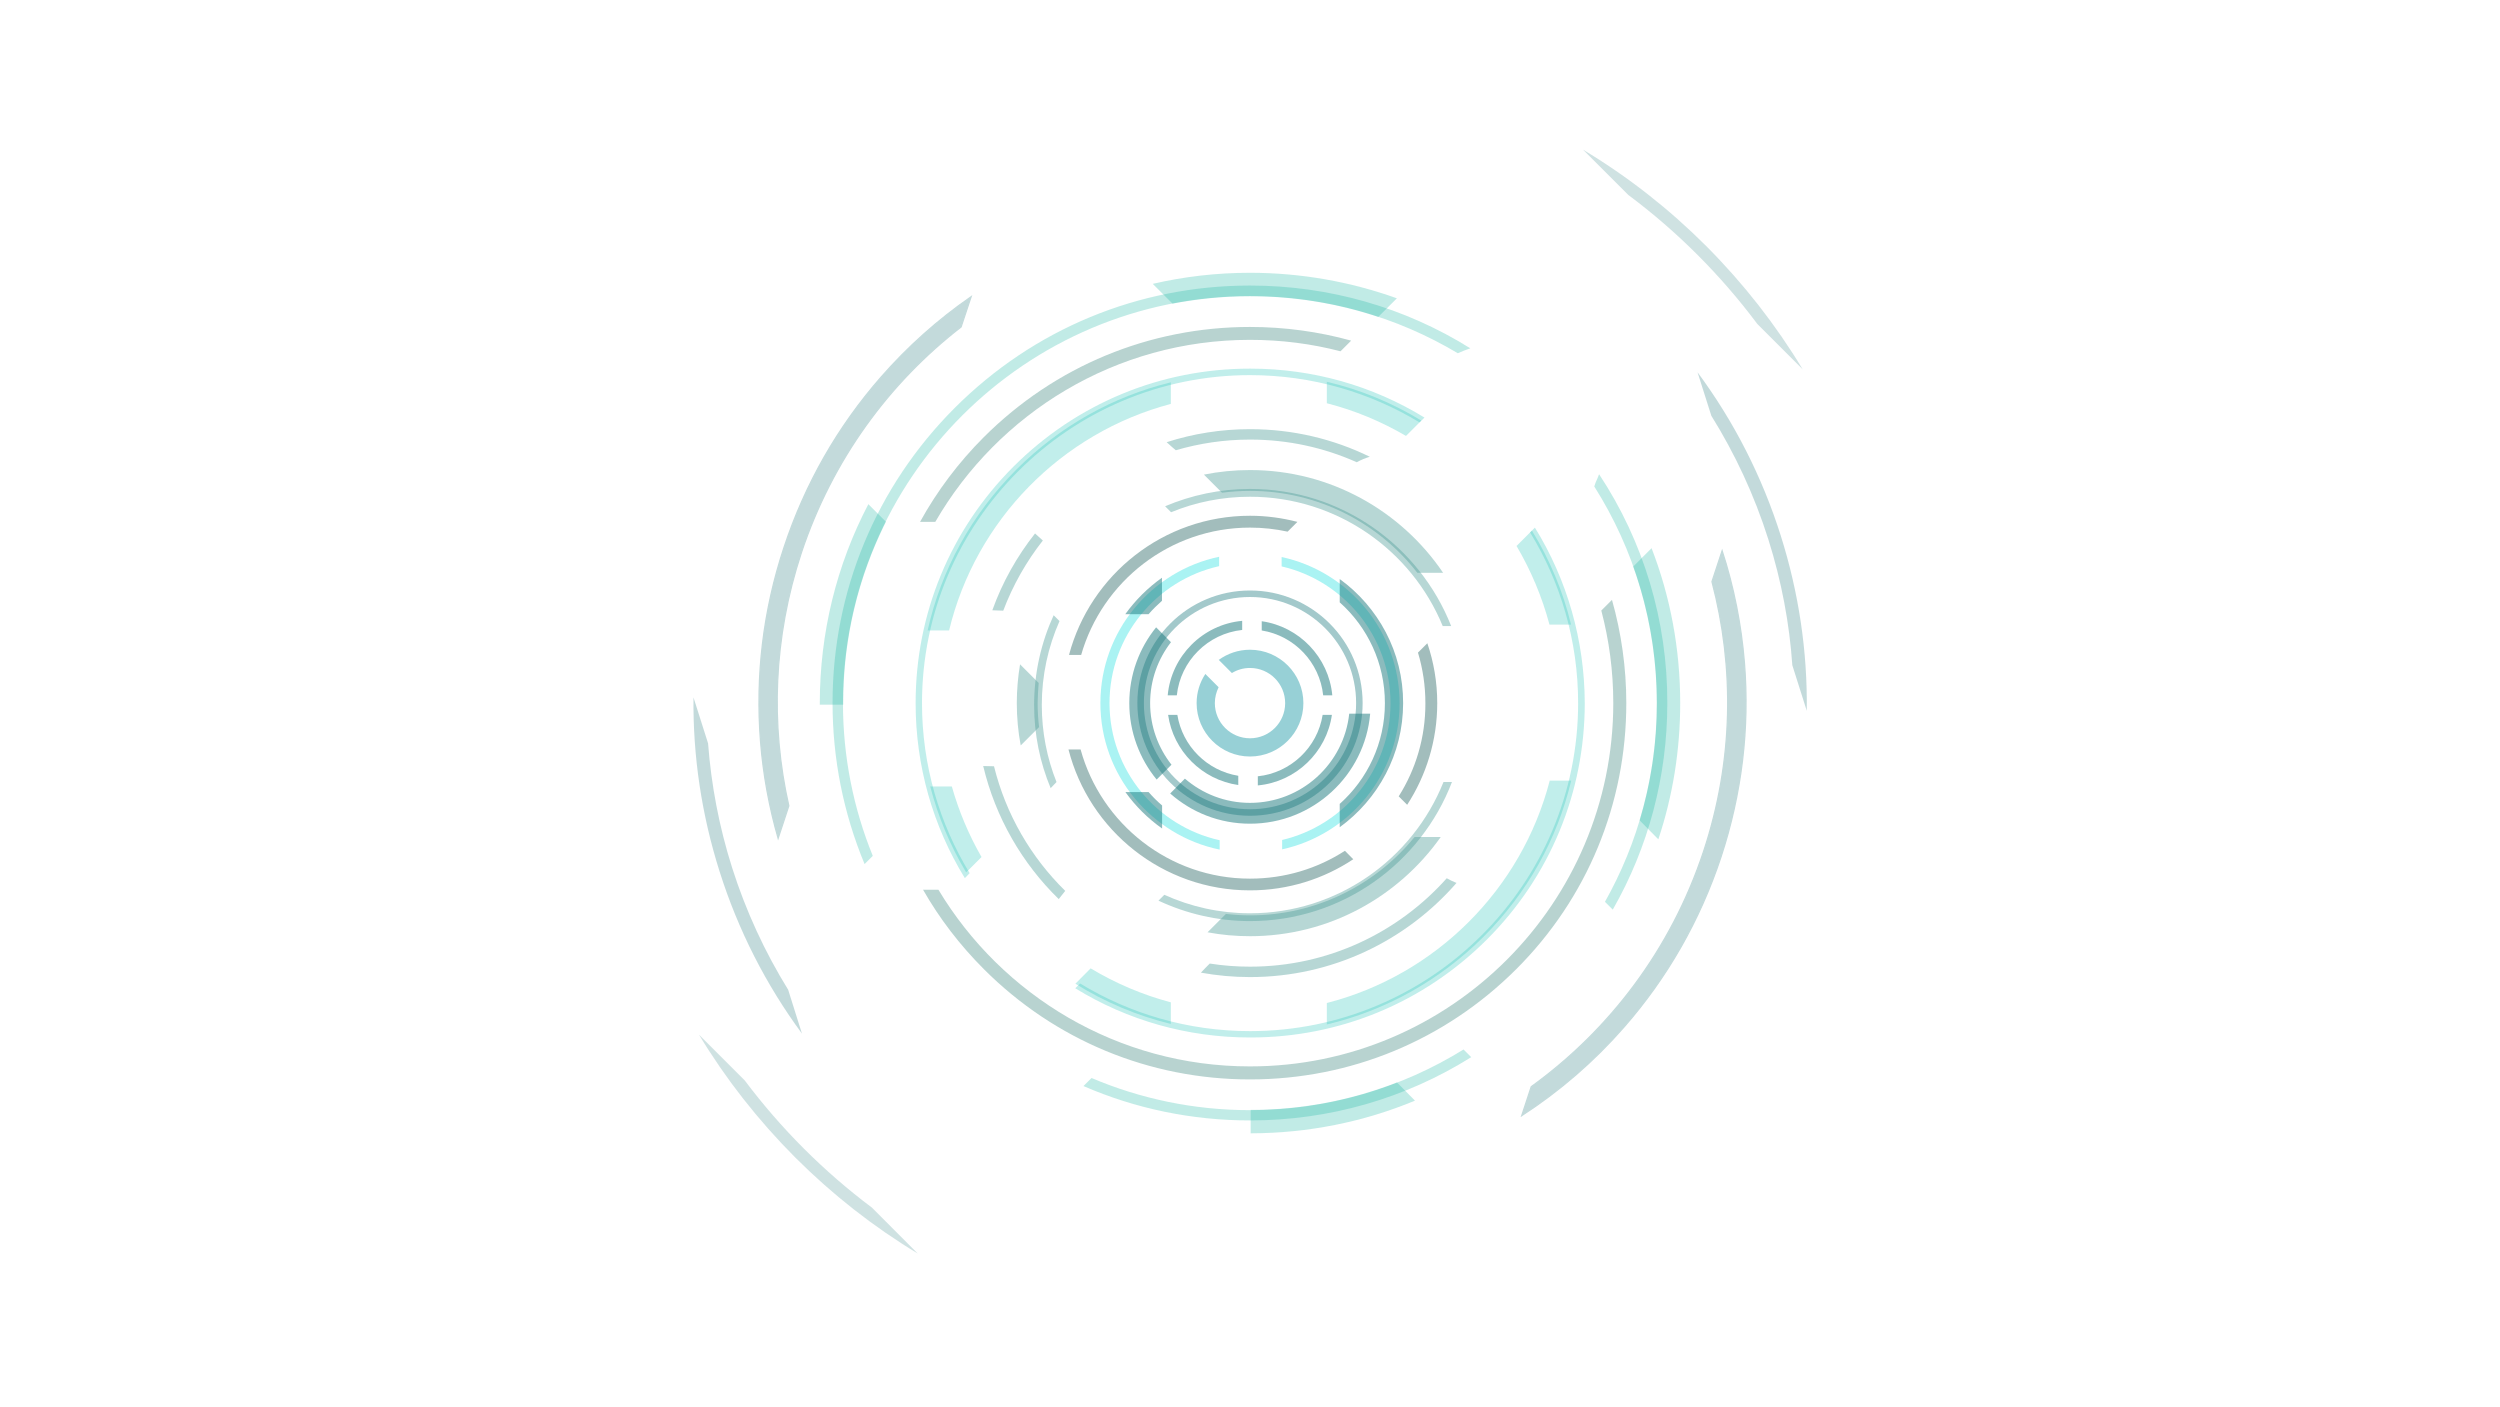
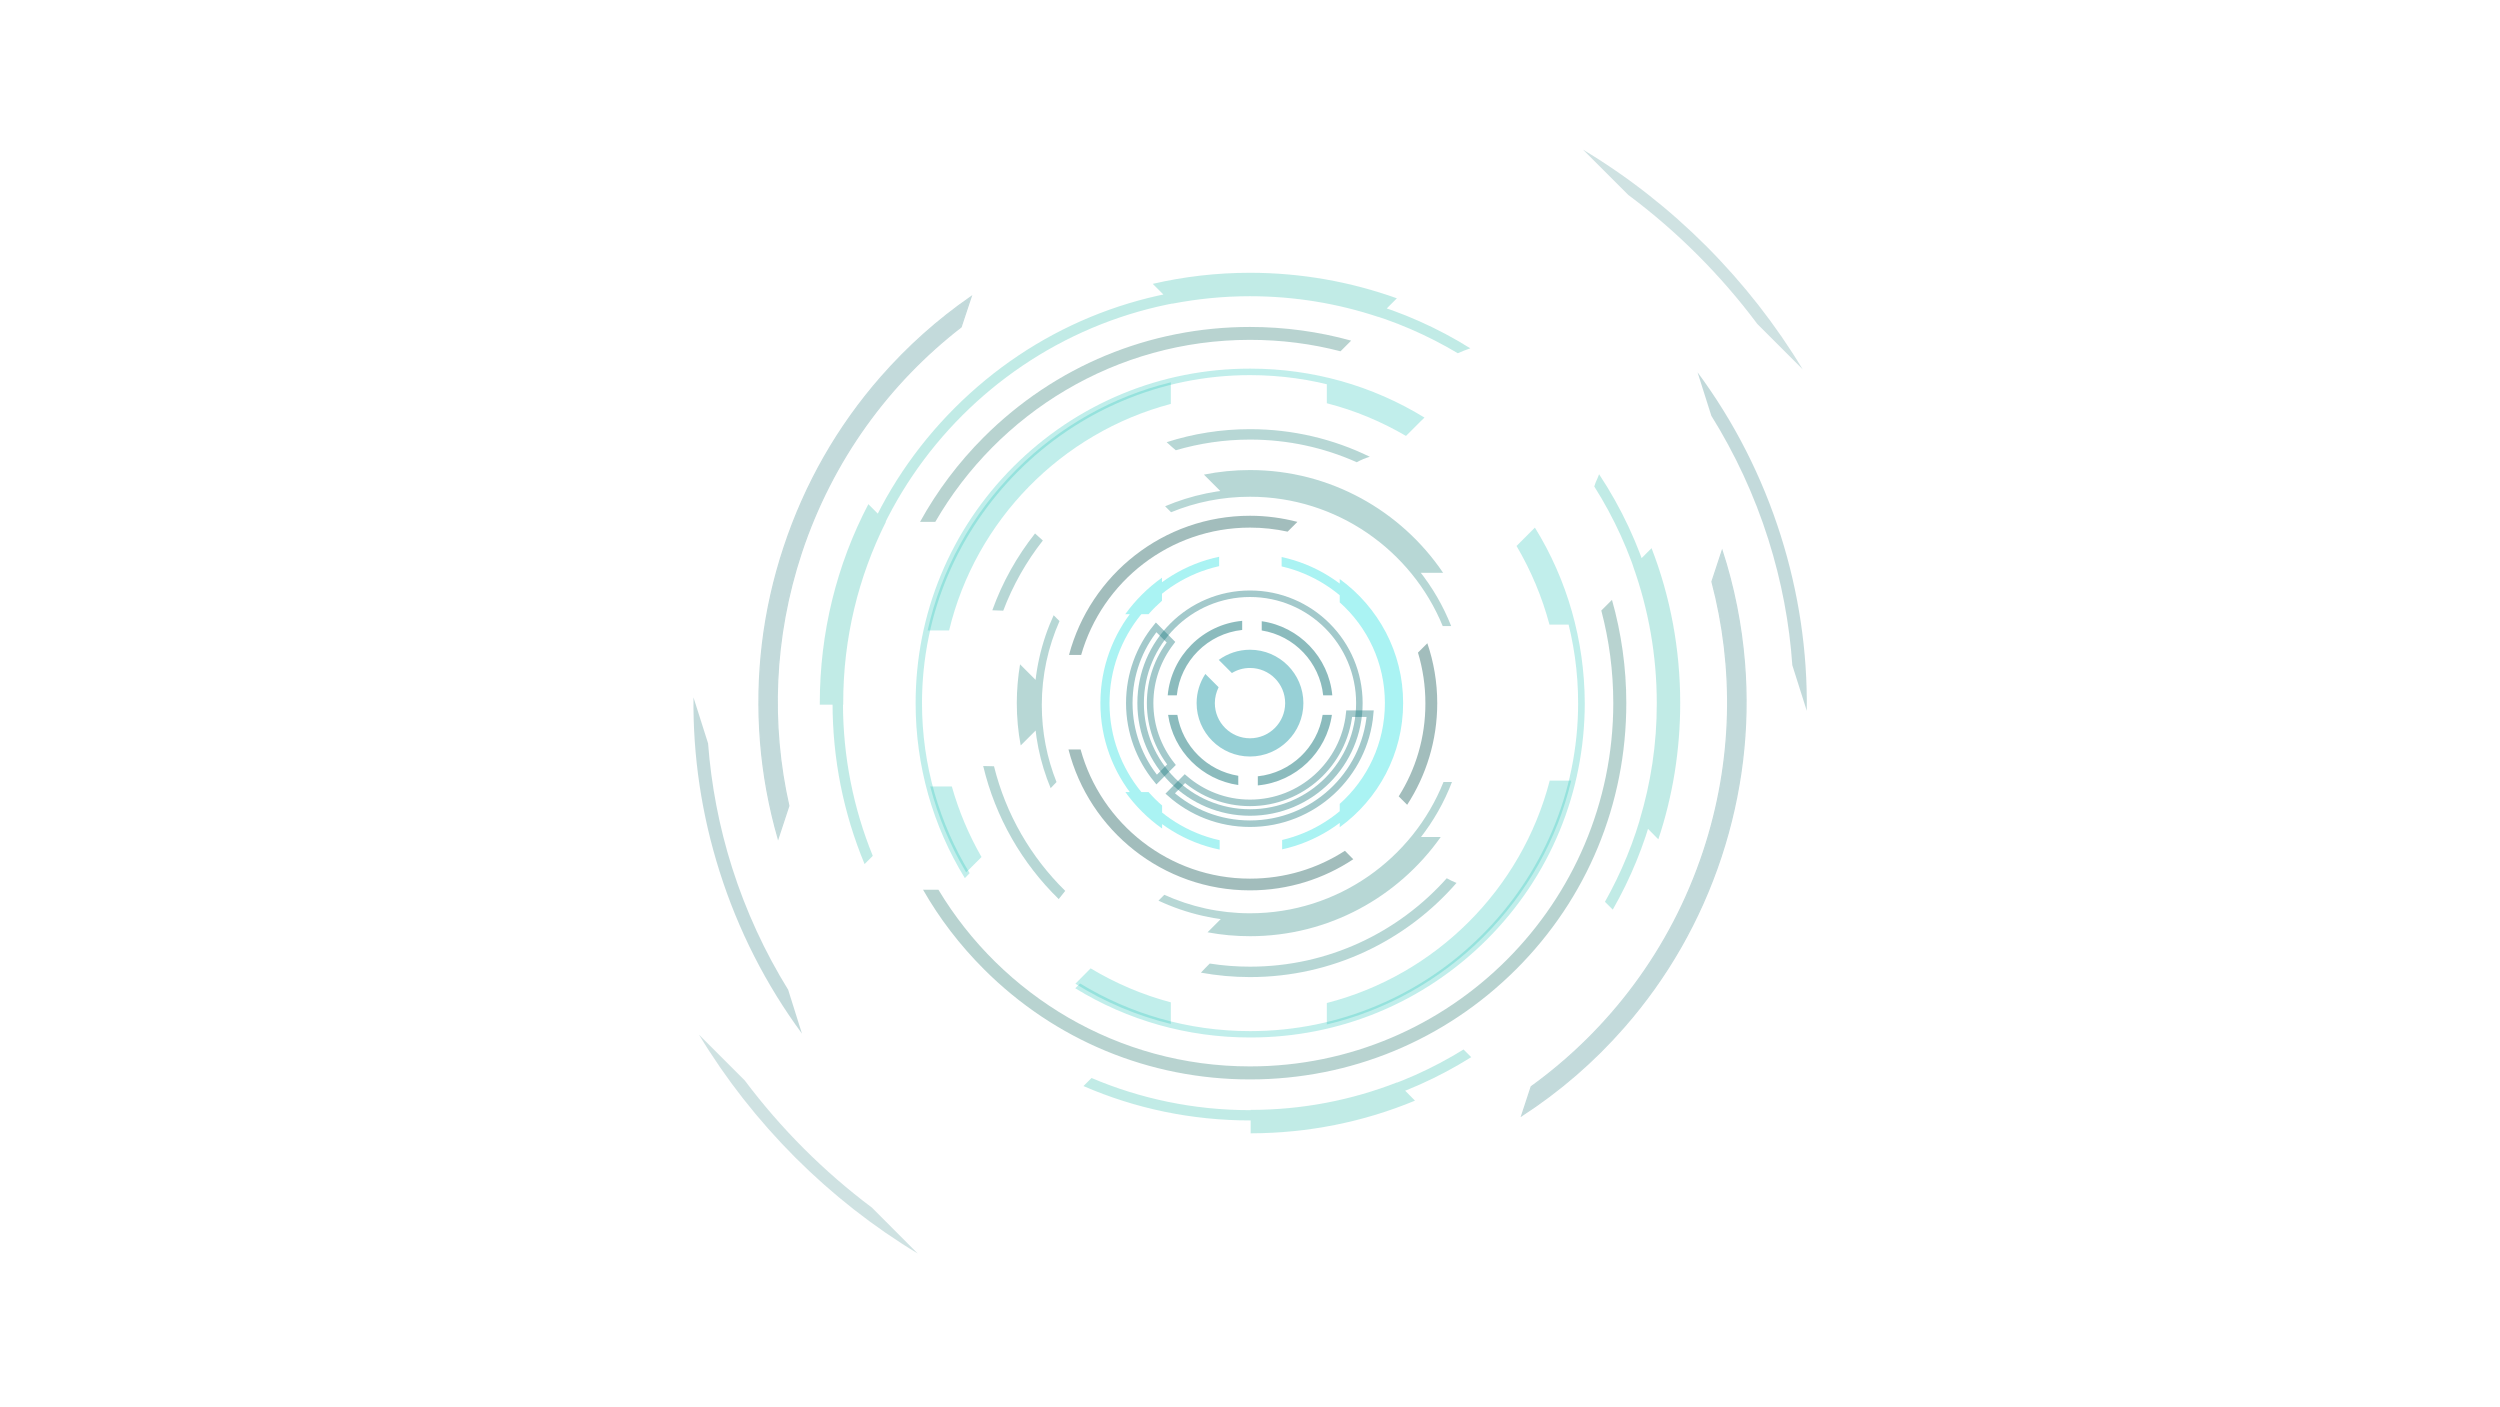
<svg xmlns="http://www.w3.org/2000/svg" version="1.1" id="Layer_1" x="0px" y="0px" viewBox="0 0 1920 1080" style="enable-background:new 0 0 1920 1080;" xml:space="preserve">
  <style type="text/css">
	.st0{fill:#30A1AD;opacity:0.5;}
	.st1{fill:#18777C;opacity:0.5;}
	.st2{fill:none;stroke:#18777C;stroke-width:5;stroke-miterlimit:10;opacity:0.4;}
	.st3{fill:#2BE0E0;opacity:0.4;}
	.st4{fill:#175957;opacity:0.4;}
	.st5{fill:#4B9B97;opacity:0.4;}
	.st6{fill:#30C6BB;opacity:0.3;}
	.st7{fill:#106B62;opacity:0.3;}
	.st8{fill:#09AF9B;opacity:0.25;}
	.st9{fill:#116C70;stroke:#116C70;stroke-miterlimit:10;opacity:0.25;}
	.st10{fill:#116C70;opacity:0.25;}
	.st11{fill:#116C70;opacity:0.20;}
</style>
  <defs>
    <style>
			@-webkit-keyframes dash {
				from {
					transform:rotate(0deg);				}
				to {
					transform:rotate(360deg);	
				}
			}
			@-webkit-keyframes fadein7 {
				from {
					opacity:0;				}
				to {
					opacity:0.7;	
				}
			}
			@-webkit-keyframes fadein6 {
				from {
					opacity:0;				}
				to {
					opacity:0.6;	
				}
			}
			@-webkit-keyframes fadein5 {
				from {
					opacity:0;				}
				to {
					opacity:0.5;	
				}
			}
			@-webkit-keyframes fadein4 {
				from {
					opacity:0;				}
				to {
					opacity:0.4;	
				}
			}
			@-webkit-keyframes fadein3 {
				from {
					opacity:0;				}
				to {
					opacity:0.3;	
				}
			}
			@-webkit-keyframes dash1 {
				from {
					transform:rotate(0deg);				}
				to {
					transform:rotate(-360deg);	
				}
			}
			.st0 {
				-webkit-animation: dash 15s linear forwards;
				-o-animation: dash 15s linear forwards;
				animation:dash 15s linear forward;
				animation-iteration-count: infinite;
				transform-origin:50% 50%;
			}
			.st1 {
				-webkit-animation: dash1 15s linear forwards;
				-o-animation: dash1 15s linear forwards;
				animation:dash1 15s linear forward;
				animation-iteration-count: infinite;
				transform-origin:50% 50%;
			}
			.st2 {
				-webkit-animation: dash 15s linear forwards;
				-o-animation: dash 15s linear forwards;
				animation:dash 15s linear forward;
				animation-iteration-count: infinite;
				transform-origin:50% 50%;
			}
			.st3 {
				-webkit-animation: dash1 18s linear forwards;
				-o-animation: dash1 18s linear forwards;
				animation:dash1 18s linear forward;
				animation-iteration-count: infinite;
				transform-origin:50% 50%;
			}
			.st4 {
				-webkit-animation: dash 19s linear forwards;
				-o-animation: dash 19s linear forwards;
				animation:dash 19s linear forward;
				animation-iteration-count: infinite;
				transform-origin:50% 50%;
			}
			.st5 {
				-webkit-animation: dash1 19s linear forwards;
				-o-animation: dash1 19s linear forwards;
				animation:dash1 19s linear forward;
				animation-iteration-count: infinite;
				transform-origin:50% 50%;
			}
			.st6 {
				-webkit-animation: dash 20s linear forwards;
				-o-animation: dash 20s linear forwards;
				animation:dash 20s linear forward;
				animation-iteration-count: infinite;
				transform-origin:50% 50%;
			}
			.st7 {
				-webkit-animation: dash1 20s linear forwards;
				-o-animation: dash1 20s linear forwards;
				animation:dash1 20s linear forward;
				animation-iteration-count: infinite;
				transform-origin:50% 50%;
			}
			.st8 {
				-webkit-animation: dash 21s linear forwards;
				-o-animation: dash 21s linear forwards;
				animation:dash 21s linear forward;
				animation-iteration-count: infinite;
				transform-origin:50% 50%;
			}
			.st9 {
				-webkit-animation: dash1 23s linear forwards;
				-o-animation: dash1 23s linear forwards;
				animation:dash1 23s linear forward;
				animation-iteration-count: infinite;
				transform-origin:50% 50%;
			}	
			.st10 {
				-webkit-animation: dash 24s linear forwards;
				-o-animation: dash 24s linear forwards;
				animation:dash 24s linear forward;
				animation-iteration-count: infinite;
				transform-origin:50% 50%;
			}	
			.st11 {
				-webkit-animation: dash1 25s linear forwards;
				-o-animation: dash1 25s linear forwards;
				animation:dash1 25s linear forward;
				animation-iteration-count: infinite;
				transform-origin:50% 50%;
			}		
		</style>
  </defs>
  <path class="st0" d="M960,499c-9,0-17.2,2.9-24,7.8c3.4,3.4,6.7,6.7,10.1,10.1c4.1-2.5,8.8-3.9,13.9-3.9c14.9,0,27,12.1,27,27  s-12.1,27-27,27s-27-12.1-27-27c0-4.4,1.1-8.5,2.9-12.2l-10.2-10.2c-4.2,6.4-6.7,14.1-6.7,22.4c0,22.6,18.4,41,41,41s41-18.4,41-41  S982.6,499,960,499z" />
-   <g>
-     <path class="st1" d="M904.2,549h-7.1c4,27.8,26,49.9,53.9,53.9v-7.1C927,591.9,908.1,573,904.2,549z" />
-     <path class="st1" d="M954,476.8c-30.3,2.8-54.4,27-57.2,57.2h7c2.8-26.4,23.8-47.4,50.2-50.2V476.8z" />
-     <path class="st1" d="M969,477.1v7.1c25,4,44.5,24.4,47.2,49.8h7C1020.5,504.8,997.8,481.2,969,477.1z" />
-     <path class="st1" d="M1015.8,549c-4,25-24.4,44.5-49.8,47.2v7c29.2-2.7,52.8-25.4,56.9-54.2H1015.8z" />
-   </g>
-   <g>
-     <path class="st1" d="M899.7,587.3c-10.2-13-16.4-29.4-16.4-47.3c0-17.6,6-33.8,16-46.8l-11.4-11.4C875,497.7,867.3,518,867.3,540   c0,22.2,7.9,42.7,21,58.7C892.1,594.9,895.9,591.1,899.7,587.3z" />
-     <path class="st1" d="M1036.2,548.1c-4.1,38.5-36.7,68.5-76.2,68.5c-19.1,0-36.5-7-50-18.6c-3.8,3.8-7.6,7.6-11.3,11.4   c16.4,14.5,37.8,23.2,61.3,23.2c48.4,0,88.2-37.2,92.3-84.5L1036.2,548.1L1036.2,548.1z" />
-     <circle class="st2" cx="960" cy="540" r="84" />
-   </g>
-   <g>
-     <path class="st3" d="M936.7,645.3c-48.3-10.7-84.6-53.8-84.6-105.3c0-51.4,36.1-94.4,84.2-105.2v-7.2   c-52,10.9-91.2,57.2-91.2,112.4c0,55.4,39.4,101.7,91.6,112.5V645.3z" />
-     <path class="st3" d="M984.3,427.8v7.2c47.8,11,83.6,54,83.6,105.1c0,51-35.6,93.8-83.2,105v7.2c51.5-11.3,90.2-57.3,90.2-112.2   C1074.8,485,1036,438.9,984.3,427.8z" />
-     <path class="st1" d="M882.1,471.7c3.2-3.7,6.7-7.1,10.3-10.3v-17.7c-10.9,7.7-20.4,17.2-28.2,28H882.1z" />
-     <path class="st1" d="M882.1,608.3h-17.8c7.7,10.8,17.3,20.3,28.2,28v-17.7C888.7,615.4,885.3,611.9,882.1,608.3z" />
-     <path class="st1" d="M1028.9,444.7v17.9c21.3,19,34.7,46.6,34.7,77.4c0,30.7-13.4,58.4-34.7,77.4v17.9   c29.5-21.4,48.7-56.1,48.7-95.3C1077.7,500.8,1058.4,466.1,1028.9,444.7z" />
-   </g>
-   <g>
-     <path class="st4" d="M830.3,503.1c16.1-56.4,68.1-97.9,129.7-97.9c9.9,0,19.6,1.1,28.9,3.1c2.5-2.5,5-5,7.5-7.5   c-11.6-3-23.8-4.7-36.4-4.7c-66.5,0-122.7,45.4-139,106.9h9.3V503.1z" />
-     <path class="st4" d="M1074.2,611.6c2.2,2.2,4.3,4.3,6.5,6.5c14.6-22.5,23.1-49.4,23.1-78.1c0-16.1-2.7-31.6-7.6-46   c-2.4,2.4-4.8,4.8-7.2,7.2c3.7,12.3,5.7,25.3,5.7,38.8C1094.8,566.3,1087.3,590.9,1074.2,611.6z" />
-     <path class="st4" d="M1032.9,653.4c-21,13.6-46,21.4-72.9,21.4c-62,0-114.4-42.1-130.1-99.2h-9.3C836.5,637.8,893,683.8,960,683.8   c29.3,0,56.6-8.8,79.3-23.9C1037.2,657.7,1035,655.6,1032.9,653.4z" />
-   </g>
-   <g>
-     <path class="st5" d="M797.7,524.5l-14.3-14.3c-1.6,9.7-2.5,19.6-2.5,29.7c0,11.1,1,22,3,32.6l14.1-14.1c-0.7-6.1-1.1-12.2-1.1-18.5   C797,534.8,797.3,529.6,797.7,524.5z" />
-     <path class="st5" d="M1086.4,642.8c-29.9,36.7-75.5,60.2-126.4,60.2c-6.3,0-12.4-0.4-18.5-1.1L927.4,716c10.6,2,21.5,3,32.6,3   c60.5,0,114-30.2,146.5-76.2H1086.4z" />
-     <path class="st5" d="M960,377c52.2,0,98.7,24.6,128.5,62.9h19.8c-32.2-47.6-86.7-78.9-148.3-78.9c-12.1,0-23.9,1.2-35.4,3.5   c4.6,4.6,9.3,9.3,13.9,13.9C945.6,377.5,952.7,377,960,377z" />
-     <path class="st5" d="M899.4,393.4c18.7-7.7,39.1-11.9,60.6-11.9c66.7,0,124.1,41.1,148,99.3h6.5c-24.3-61.6-84.4-105.3-154.5-105.3   c-23.1,0-45.1,4.8-65.2,13.3L899.4,393.4z" />
-     <path class="st5" d="M811.4,600.6c-7.3-18.3-11.3-38.3-11.3-59.2c0-22.9,4.9-44.7,13.6-64.4l-4.5-4.5c-9.6,21-15,44.4-15,69   c0,22.6,4.5,44.1,12.7,63.8L811.4,600.6z" />
-     <path class="st5" d="M1108.6,600.6c-23.6,59-81.3,100.8-148.6,100.8c-23.5,0-45.7-5.1-65.8-14.2l-4.5,4.5   c21.4,10,45.2,15.7,70.3,15.7c70.7,0,131.2-44.4,155.1-106.8H1108.6z" />
-   </g>
-   <g>
-     <path class="st5" d="M813.1,690.5c1.7-2.1,3.4-4.2,5-6.3c-26.3-25.8-45.6-58.8-54.7-95.7c-2.8-0.1-5.5-0.1-8.3-0.2   C764.5,627.8,785,663.1,813.1,690.5z" />
-     <path class="st5" d="M1111.1,674.5c-37.1,41.6-91.1,67.9-151.1,67.9c-10.5,0-20.8-0.8-30.9-2.4c-2.3,2.3-4.6,4.6-6.8,7   c12.2,2.2,24.8,3.4,37.7,3.4c63.2,0,120-28,158.6-72.3C1116.1,677.1,1113.6,675.9,1111.1,674.5z" />
-     <path class="st5" d="M794.9,409.7c-13.9,17.6-25.1,37.5-32.8,59c2.8,0.1,5.6,0.2,8.4,0.3c7.4-19.6,17.7-37.7,30.4-53.9   C798.9,413.3,796.9,411.5,794.9,409.7z" />
-     <path class="st5" d="M960,329.6c-22.3,0-43.8,3.5-64,10c2.3,2.1,4.6,4.2,7,6.2c18.1-5.3,37.2-8.2,57-8.2c29.2,0,56.9,6.2,82,17.4   c3.2-1.8,6.6-3.2,10-4.2C1024.2,337.2,993,329.6,960,329.6z" />
-   </g>
-   <g>
-     <path class="st6" d="M731,604h-16.6c6,23.2,15.3,45.4,27.6,66c3.9-3.9,7.9-7.9,11.8-11.8C744.1,641.3,736.4,623.1,731,604z" />
-     <path class="st6" d="M825.9,755.5c22.7,14.2,47.4,24.6,73.3,30.9v-16.6c-21.9-5.8-42.6-14.7-61.6-26.1   C833.7,747.6,829.8,751.6,825.9,755.5z" />
-     <path class="st6" d="M1190.2,599.5c-21.6,83.5-87.6,149.4-171.2,170.8v16.5c45.2-10.7,86.7-33.8,120.4-67.4   c33.6-33.6,56.6-74.9,67.3-119.9L1190.2,599.5L1190.2,599.5z" />
-     <path class="st6" d="M899.2,293.6c-44.5,10.9-85.4,33.8-118.6,67c-34.5,34.5-57.8,77.1-68.2,123.6h16.5   c20.4-84.7,86.3-151.8,170.3-174V293.6z" />
-     <g>
-       <path class="st6" d="M1091.6,323c-22.5-13.7-47-23.8-72.6-29.8v16.5c21.6,5.5,42,14.1,60.8,25.1    C1083.8,330.8,1087.7,326.9,1091.6,323z" />
-       <path class="st6" d="M1164.7,419.3c11,18.7,19.6,39,25.3,60.4h16.6c-6.2-25.5-16.3-49.8-30.1-72.2    C1172.6,411.4,1168.6,415.3,1164.7,419.3z" />
-       <path class="st6" d="M744.7,670.6c-23.2-38.1-36.6-82.8-36.6-130.6c0-138.9,113-251.9,251.9-251.9c47.6,0,92.2,13.3,130.2,36.3    c1.3-1.2,2.5-2.5,3.8-3.7c-39.9-24.5-85.9-37.6-133.9-37.6c-68.6,0-133.1,26.7-181.7,75.2c-48.5,48.5-75.2,113-75.2,181.7    c0,48.2,13.2,94.3,37.8,134.4L744.7,670.6z" />
-       <path class="st6" d="M1178.8,405.2c-1.2,1.2-2.5,2.5-3.7,3.7c23.4,38.2,36.9,83.1,36.9,131.1c0,138.9-113,251.9-251.9,251.9    c-47.8,0-92.5-13.4-130.6-36.6c-1.2,1.2-2.5,2.5-3.7,3.7c40,24.6,86.2,37.8,134.4,37.8c68.6,0,133.1-26.7,181.7-75.2    c48.5-48.5,75.2-113,75.2-181.7C1216.9,491.6,1203.6,445.3,1178.8,405.2z" />
-     </g>
-   </g>
-   <g>
-     <path class="st7" d="M718.3,400.8C766.6,317.3,856.8,261,960,261c24,0,47.3,3,69.5,8.8l8.2-8.2c-25-6.9-51.1-10.5-77.7-10.5   c-77.2,0-149.8,30.1-204.4,84.6c-19.6,19.6-36,41.5-49,65.1H718.3z" />
-     <path class="st7" d="M1238,460.7l-8.2,8.2c6,22.7,9.2,46.5,9.2,71.1c0,153.8-125.2,279-279,279c-101.5,0-190.5-54.5-239.3-135.7   h-11.8c12.6,22.1,28.3,42.6,46.8,61.1C810.2,798.9,882.8,829,960,829s149.8-30.1,204.4-84.6S1249,617.2,1249,540   C1249,512.8,1245.2,486.2,1238,460.7z" />
-   </g>
-   <g>
-     <path class="st8" d="M1259.2,630c4.8,4.9,9.6,9.7,14.4,14.6c11.1-33.3,16.8-68.5,16.8-104.6c0-41.4-7.5-81.6-22-119l-14.1,14.1   c11.7,32.8,18.1,68.1,18.1,104.9C1272.5,571.3,1267.8,601.5,1259.2,630z" />
-     <path class="st8" d="M1072.9,831.3c-34.9,13.6-72.8,21.1-112.4,21.1v18c44-0.1,86.7-8.7,126.2-25.1   C1082.2,840.7,1077.6,836,1072.9,831.3z" />
-     <path class="st8" d="M680.4,400.7l-13.5-13.5c-24.4,46.6-37.3,98.7-37.3,152.9c0,0.4,0,0.7,0,1.1h18c0-0.4,0-0.7,0-1.1   C647.5,490,659.4,442.6,680.4,400.7z" />
-     <path class="st8" d="M960,209.5c-25.5,0-50.5,2.9-74.7,8.5c5.1,5.1,10.2,10.2,15.2,15.2c19.3-3.7,39.1-5.7,59.5-5.7   c34.4,0,67.5,5.6,98.5,15.9l14.3-14.3C1037.1,216.3,999,209.5,960,209.5z" />
-     <path class="st8" d="M960,227.4c58.3,0,112.9,16,159.6,43.9c3.1-1.4,6.3-2.7,9.6-3.8c-50.3-31.4-108.5-48.2-169.2-48.2   c-85.6,0-166.1,33.3-226.7,93.9c-60.5,60.5-93.9,141.1-93.9,226.7c0,43.2,8.5,85,24.6,123.7l6.3-6.3   c-14.8-36.3-22.9-75.9-22.9-117.4C647.4,367.6,787.6,227.4,960,227.4z" />
-     <path class="st8" d="M1228.1,364.2c-0.8,2.1-1.6,4.2-2.6,6.2c-0.3,1.1-0.7,2.2-1.1,3.2c30.5,48.2,48.1,105.3,48.1,166.4   c0,55.4-14.5,107.5-39.9,152.6l6,6c27.3-47.8,41.9-102.1,41.9-158.7C1280.6,476.6,1262.3,415.9,1228.1,364.2z" />
-     <path class="st8" d="M1124,806c-47.7,29.5-103.9,46.6-164,46.6c-43.1,0-84.3-8.8-121.7-24.7c-2.1,2.1-4.2,4.2-6.2,6.2   c39.8,17.3,83.2,26.4,127.9,26.4c61,0,119.5-17,169.9-48.6L1124,806z" />
-   </g>
+   <path class="st1" d="M904.2,549h-7.1c4,27.8,26,49.9,53.9,53.9v-7.1C927,591.9,908.1,573,904.2,549z M954,476.8c-30.3,2.8-54.4,27-57.2,57.2h7c2.8-26.4,23.8-47.4,50.2-50.2V476.8z M969,477.1v7.1c25,4,44.5,24.4,47.2,49.8h7C1020.5,504.8,997.8,481.2,969,477.1z M1015.8,549c-4,25-24.4,44.5-49.8,47.2v7c29.2-2.7,52.8-25.4,56.9-54.2H1015.8z" />
+   <path class="st2" d="M899.7,587.3c-10.2-13-16.4-29.4-16.4-47.3c0-17.6,6-33.8,16-46.8l-11.4-11.4C875,497.7,867.3,518,867.3,540   c0,22.2,7.9,42.7,21,58.7C892.1,594.9,895.9,591.1,899.7,587.3z M1036.2,548.1c-4.1,38.5-36.7,68.5-76.2,68.5c-19.1,0-36.5-7-50-18.6c-3.8,3.8-7.6,7.6-11.3,11.4 c16.4,14.5,37.8,23.2,61.3,23.2c48.4,0,88.2-37.2,92.3-84.5L1036.2,548.1L1036.2,548.1z" />
+   <circle class="st2" cx="960" cy="540" r="84" />
+   <path class="st3" d="M936.7,645.3c-48.3-10.7-84.6-53.8-84.6-105.3c0-51.4,36.1-94.4,84.2-105.2v-7.2   c-52,10.9-91.2,57.2-91.2,112.4c0,55.4,39.4,101.7,91.6,112.5V645.3z M984.3,427.8v7.2c47.8,11,83.6,54,83.6,105.1c0,51-35.6,93.8-83.2,105v7.2c51.5-11.3,90.2-57.3,90.2-112.2   C1074.8,485,1036,438.9,984.3,427.8z M882.1,471.7c3.2-3.7,6.7-7.1,10.3-10.3v-17.7c-10.9,7.7-20.4,17.2-28.2,28H882.1z M882.1,608.3h-17.8c7.7,10.8,17.3,20.3,28.2,28v-17.7C888.7,615.4,885.3,611.9,882.1,608.3z M1028.9,444.7v17.9c21.3,19,34.7,46.6,34.7,77.4c0,30.7-13.4,58.4-34.7,77.4v17.9   c29.5-21.4,48.7-56.1,48.7-95.3C1077.7,500.8,1058.4,466.1,1028.9,444.7z" />
+   <path class="st4" d="M830.3,503.1c16.1-56.4,68.1-97.9,129.7-97.9c9.9,0,19.6,1.1,28.9,3.1c2.5-2.5,5-5,7.5-7.5   c-11.6-3-23.8-4.7-36.4-4.7c-66.5,0-122.7,45.4-139,106.9h9.3V503.1z M1074.2,611.6c2.2,2.2,4.3,4.3,6.5,6.5c14.6-22.5,23.1-49.4,23.1-78.1c0-16.1-2.7-31.6-7.6-46   c-2.4,2.4-4.8,4.8-7.2,7.2c3.7,12.3,5.7,25.3,5.7,38.8C1094.8,566.3,1087.3,590.9,1074.2,611.6z M1032.9,653.4c-21,13.6-46,21.4-72.9,21.4c-62,0-114.4-42.1-130.1-99.2h-9.3C836.5,637.8,893,683.8,960,683.8   c29.3,0,56.6-8.8,79.3-23.9C1037.2,657.7,1035,655.6,1032.9,653.4z" />
+   <path class="st5" d="M797.7,524.5l-14.3-14.3c-1.6,9.7-2.5,19.6-2.5,29.7c0,11.1,1,22,3,32.6l14.1-14.1c-0.7-6.1-1.1-12.2-1.1-18.5   C797,534.8,797.3,529.6,797.7,524.5z M1086.4,642.8c-29.9,36.7-75.5,60.2-126.4,60.2c-6.3,0-12.4-0.4-18.5-1.1L927.4,716c10.6,2,21.5,3,32.6,3   c60.5,0,114-30.2,146.5-76.2H1086.4z M960,377c52.2,0,98.7,24.6,128.5,62.9h19.8c-32.2-47.6-86.7-78.9-148.3-78.9c-12.1,0-23.9,1.2-35.4,3.5   c4.6,4.6,9.3,9.3,13.9,13.9C945.6,377.5,952.7,377,960,377z M899.4,393.4c18.7-7.7,39.1-11.9,60.6-11.9c66.7,0,124.1,41.1,148,99.3h6.5c-24.3-61.6-84.4-105.3-154.5-105.3   c-23.1,0-45.1,4.8-65.2,13.3L899.4,393.4z M811.4,600.6c-7.3-18.3-11.3-38.3-11.3-59.2c0-22.9,4.9-44.7,13.6-64.4l-4.5-4.5c-9.6,21-15,44.4-15,69   c0,22.6,4.5,44.1,12.7,63.8L811.4,600.6z M1108.6,600.6c-23.6,59-81.3,100.8-148.6,100.8c-23.5,0-45.7-5.1-65.8-14.2l-4.5,4.5   c21.4,10,45.2,15.7,70.3,15.7c70.7,0,131.2-44.4,155.1-106.8H1108.6z" />
+   <path class="st5" d="M813.1,690.5c1.7-2.1,3.4-4.2,5-6.3c-26.3-25.8-45.6-58.8-54.7-95.7c-2.8-0.1-5.5-0.1-8.3-0.2   C764.5,627.8,785,663.1,813.1,690.5z M1111.1,674.5c-37.1,41.6-91.1,67.9-151.1,67.9c-10.5,0-20.8-0.8-30.9-2.4c-2.3,2.3-4.6,4.6-6.8,7   c12.2,2.2,24.8,3.4,37.7,3.4c63.2,0,120-28,158.6-72.3C1116.1,677.1,1113.6,675.9,1111.1,674.5z M794.9,409.7c-13.9,17.6-25.1,37.5-32.8,59c2.8,0.1,5.6,0.2,8.4,0.3c7.4-19.6,17.7-37.7,30.4-53.9   C798.9,413.3,796.9,411.5,794.9,409.7z M960,329.6c-22.3,0-43.8,3.5-64,10c2.3,2.1,4.6,4.2,7,6.2c18.1-5.3,37.2-8.2,57-8.2c29.2,0,56.9,6.2,82,17.4   c3.2-1.8,6.6-3.2,10-4.2C1024.2,337.2,993,329.6,960,329.6z" />
+   <path class="st6" d="M731,604h-16.6c6,23.2,15.3,45.4,27.6,66c3.9-3.9,7.9-7.9,11.8-11.8C744.1,641.3,736.4,623.1,731,604z M825.9,755.5c22.7,14.2,47.4,24.6,73.3,30.9v-16.6c-21.9-5.8-42.6-14.7-61.6-26.1   C833.7,747.6,829.8,751.6,825.9,755.5z M1190.2,599.5c-21.6,83.5-87.6,149.4-171.2,170.8v16.5c45.2-10.7,86.7-33.8,120.4-67.4   c33.6-33.6,56.6-74.9,67.3-119.9L1190.2,599.5L1190.2,599.5z M899.2,293.6c-44.5,10.9-85.4,33.8-118.6,67c-34.5,34.5-57.8,77.1-68.2,123.6h16.5   c20.4-84.7,86.3-151.8,170.3-174V293.6z" />
+   <path class="st6" d="M1091.6,323c-22.5-13.7-47-23.8-72.6-29.8v16.5c21.6,5.5,42,14.1,60.8,25.1    C1083.8,330.8,1087.7,326.9,1091.6,323z M1164.7,419.3c11,18.7,19.6,39,25.3,60.4h16.6c-6.2-25.5-16.3-49.8-30.1-72.2    C1172.6,411.4,1168.6,415.3,1164.7,419.3z M744.7,670.6c-23.2-38.1-36.6-82.8-36.6-130.6c0-138.9,113-251.9,251.9-251.9c47.6,0,92.2,13.3,130.2,36.3    c1.3-1.2,2.5-2.5,3.8-3.7c-39.9-24.5-85.9-37.6-133.9-37.6c-68.6,0-133.1,26.7-181.7,75.2c-48.5,48.5-75.2,113-75.2,181.7    c0,48.2,13.2,94.3,37.8,134.4L744.7,670.6z M1178.8,405.2c-1.2,1.2-2.5,2.5-3.7,3.7c23.4,38.2,36.9,83.1,36.9,131.1c0,138.9-113,251.9-251.9,251.9    c-47.8,0-92.5-13.4-130.6-36.6c-1.2,1.2-2.5,2.5-3.7,3.7c40,24.6,86.2,37.8,134.4,37.8c68.6,0,133.1-26.7,181.7-75.2    c48.5-48.5,75.2-113,75.2-181.7C1216.9,491.6,1203.6,445.3,1178.8,405.2z" />
+   <path class="st7" d="M718.3,400.8C766.6,317.3,856.8,261,960,261c24,0,47.3,3,69.5,8.8l8.2-8.2c-25-6.9-51.1-10.5-77.7-10.5   c-77.2,0-149.8,30.1-204.4,84.6c-19.6,19.6-36,41.5-49,65.1H718.3z M1238,460.7l-8.2,8.2c6,22.7,9.2,46.5,9.2,71.1c0,153.8-125.2,279-279,279c-101.5,0-190.5-54.5-239.3-135.7   h-11.8c12.6,22.1,28.3,42.6,46.8,61.1C810.2,798.9,882.8,829,960,829s149.8-30.1,204.4-84.6S1249,617.2,1249,540   C1249,512.8,1245.2,486.2,1238,460.7z" />
+   <path class="st8" d="M1259.2,630c4.8,4.9,9.6,9.7,14.4,14.6c11.1-33.3,16.8-68.5,16.8-104.6c0-41.4-7.5-81.6-22-119l-14.1,14.1   c11.7,32.8,18.1,68.1,18.1,104.9C1272.5,571.3,1267.8,601.5,1259.2,630z M1072.9,831.3c-34.9,13.6-72.8,21.1-112.4,21.1v18c44-0.1,86.7-8.7,126.2-25.1   C1082.2,840.7,1077.6,836,1072.9,831.3z M680.4,400.7l-13.5-13.5c-24.4,46.6-37.3,98.7-37.3,152.9c0,0.4,0,0.7,0,1.1h18c0-0.4,0-0.7,0-1.1   C647.5,490,659.4,442.6,680.4,400.7z M960,209.5c-25.5,0-50.5,2.9-74.7,8.5c5.1,5.1,10.2,10.2,15.2,15.2c19.3-3.7,39.1-5.7,59.5-5.7   c34.4,0,67.5,5.6,98.5,15.9l14.3-14.3C1037.1,216.3,999,209.5,960,209.5z M960,227.4c58.3,0,112.9,16,159.6,43.9c3.1-1.4,6.3-2.7,9.6-3.8c-50.3-31.4-108.5-48.2-169.2-48.2   c-85.6,0-166.1,33.3-226.7,93.9c-60.5,60.5-93.9,141.1-93.9,226.7c0,43.2,8.5,85,24.6,123.7l6.3-6.3   c-14.8-36.3-22.9-75.9-22.9-117.4C647.4,367.6,787.6,227.4,960,227.4z M1228.1,364.2c-0.8,2.1-1.6,4.2-2.6,6.2c-0.3,1.1-0.7,2.2-1.1,3.2c30.5,48.2,48.1,105.3,48.1,166.4   c0,55.4-14.5,107.5-39.9,152.6l6,6c27.3-47.8,41.9-102.1,41.9-158.7C1280.6,476.6,1262.3,415.9,1228.1,364.2z M1124,806c-47.7,29.5-103.9,46.6-164,46.6c-43.1,0-84.3-8.8-121.7-24.7c-2.1,2.1-4.2,4.2-6.2,6.2   c39.8,17.3,83.2,26.4,127.9,26.4c61,0,119.5-17,169.9-48.6L1124,806z" />
  <circle class="st9" cx="-222.9" cy="47.1" r="0" />
-   <g>
-     <path class="st9" d="M738.1,251.1l7.7-23.2c-25.4,17.6-48.5,38.2-69,61.6c-33.4,38.1-58.5,82.1-74.6,130.7s-22.1,98.8-18.1,149.4   c2,25.3,6.6,50,13.5,74.2l8.2-24.9c-14.1-62.4-11.9-129.2,9.6-194.3C639.1,353.2,682.7,294,738.1,251.1z" />
-     <path class="st9" d="M1339.7,508.8c-2.4-29.3-8.1-58-17.1-85.8l-7.8,23.7c17.4,66,16.6,137.6-6.4,207.1   c-25,75.5-72.4,137.4-132.4,180.8l-7.3,22.2c29.1-18.9,55.4-41.6,78.4-67.9c33.4-38.1,58.5-82.1,74.6-130.7   C1337.7,609.6,1343.8,559.3,1339.7,508.8z" />
-   </g>
-   <g>
-     <path class="st10" d="M1376.5,510.9l11.1,35c0.6-45.5-6.1-90.6-20-134.6c-14.4-45.5-35.9-87.6-63.9-125.4l10.6,33.4   c18.1,29.1,33,60.8,43.8,95C1368.2,446.3,1374.3,478.7,1376.5,510.9z" />
-     <path class="st10" d="M605.3,760.1c-17.8-28.8-32.4-60.2-43.1-93.9c-10-31.6-16-63.6-18.4-95.3l-11.2-35.3   c-0.5,45.1,6.2,89.9,20,133.6c14.3,45.2,35.6,87,63.3,124.6L605.3,760.1z" />
-   </g>
-   <path class="st11" d="M1250.5,149.7c37.7,28.1,71.1,61.6,99.2,99.2l34.8,34.8c-20.7-34.3-45.5-66-74.1-94.7  c-28.7-28.7-60.4-53.5-94.7-74.1C1227.3,126.5,1238.9,138.1,1250.5,149.7z" />
-   <path class="st11" d="M669.7,927.5c-37.1-27.8-70-60.8-97.8-97.8c-11.7-11.7-23.4-23.4-35.1-35.1c20.6,34.1,45.3,65.6,73.8,94.2  c28.6,28.6,60.1,53.3,94.2,73.9L669.7,927.5z" />
+   <path class="st9" d="M738.1,251.1l7.7-23.2c-25.4,17.6-48.5,38.2-69,61.6c-33.4,38.1-58.5,82.1-74.6,130.7s-22.1,98.8-18.1,149.4   c2,25.3,6.6,50,13.5,74.2l8.2-24.9c-14.1-62.4-11.9-129.2,9.6-194.3C639.1,353.2,682.7,294,738.1,251.1z M1339.7,508.8c-2.4-29.3-8.1-58-17.1-85.8l-7.8,23.7c17.4,66,16.6,137.6-6.4,207.1   c-25,75.5-72.4,137.4-132.4,180.8l-7.3,22.2c29.1-18.9,55.4-41.6,78.4-67.9c33.4-38.1,58.5-82.1,74.6-130.7   C1337.7,609.6,1343.8,559.3,1339.7,508.8z" />
+   <path class="st10" d="M1376.5,510.9l11.1,35c0.6-45.5-6.1-90.6-20-134.6c-14.4-45.5-35.9-87.6-63.9-125.4l10.6,33.4   c18.1,29.1,33,60.8,43.8,95C1368.2,446.3,1374.3,478.7,1376.5,510.9z M605.3,760.1c-17.8-28.8-32.4-60.2-43.1-93.9c-10-31.6-16-63.6-18.4-95.3l-11.2-35.3   c-0.5,45.1,6.2,89.9,20,133.6c14.3,45.2,35.6,87,63.3,124.6L605.3,760.1z" />
+   <path class="st11" d="M1250.5,149.7c37.7,28.1,71.1,61.6,99.2,99.2l34.8,34.8c-20.7-34.3-45.5-66-74.1-94.7  c-28.7-28.7-60.4-53.5-94.7-74.1C1227.3,126.5,1238.9,138.1,1250.5,149.7z M669.7,927.5c-37.1-27.8-70-60.8-97.8-97.8c-11.7-11.7-23.4-23.4-35.1-35.1c20.6,34.1,45.3,65.6,73.8,94.2  c28.6,28.6,60.1,53.3,94.2,73.9L669.7,927.5z" />
</svg>
